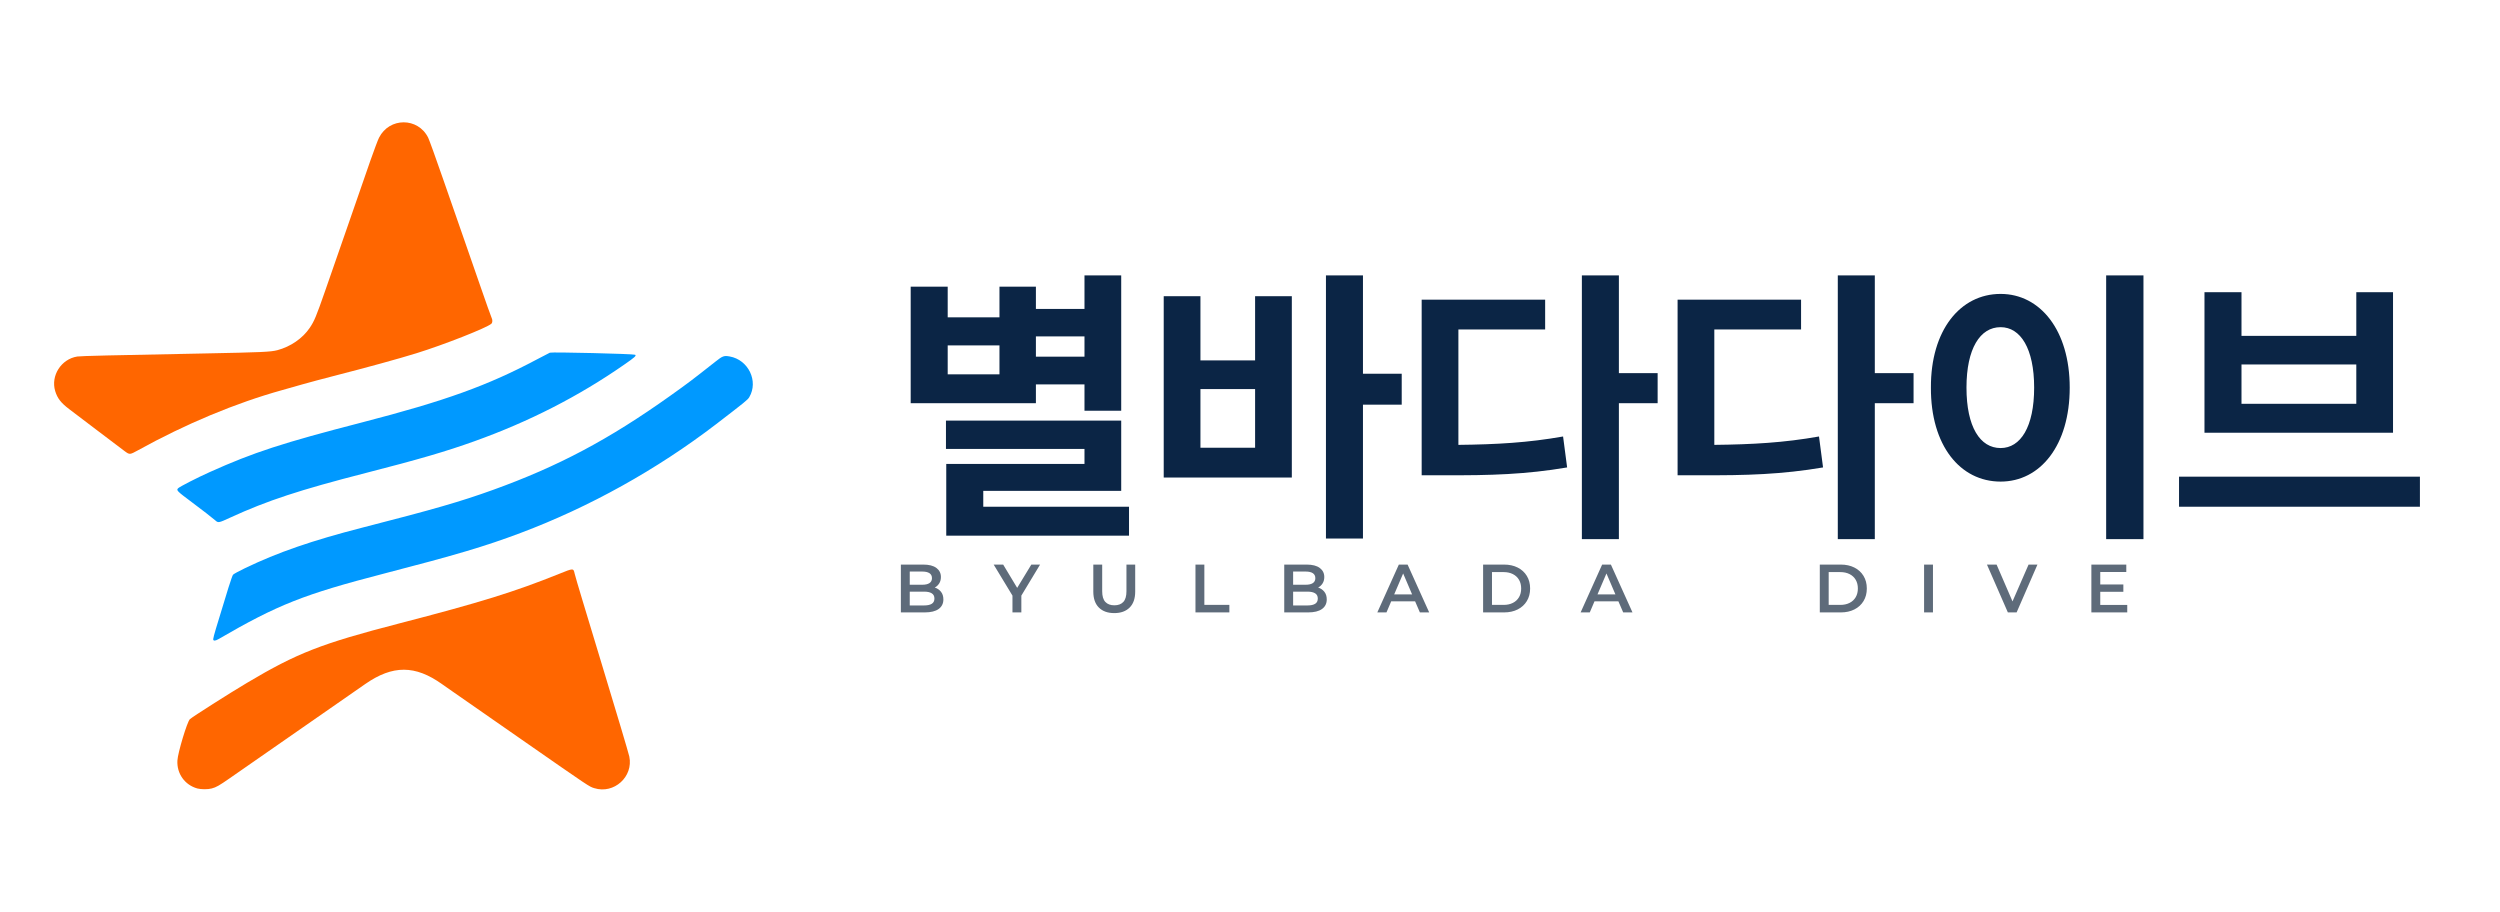
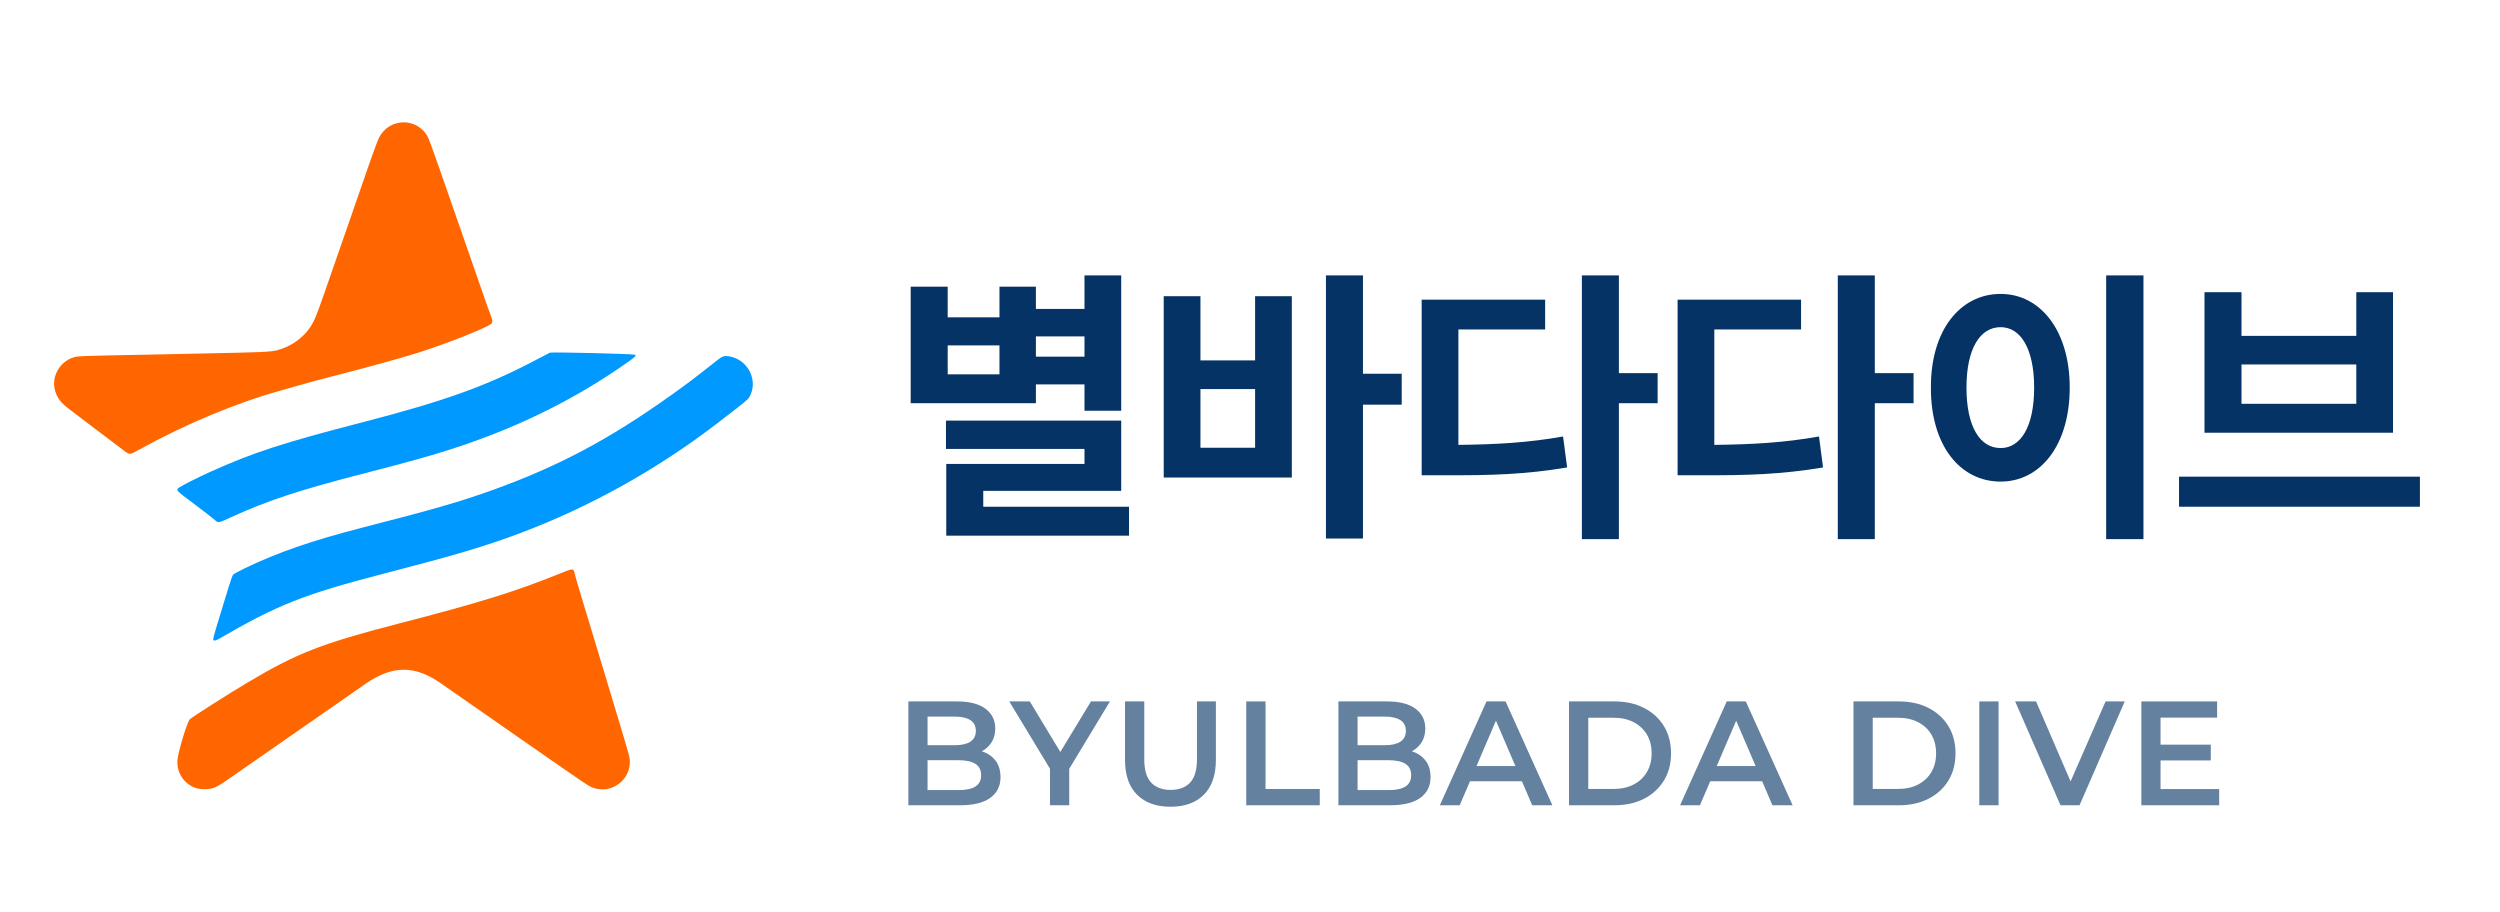
<svg xmlns="http://www.w3.org/2000/svg" viewBox="0 0 878 320" width="878" height="320" role="img" aria-label="별바다다이브 가로형 로고">
  <g transform="translate(16.00,40.00) scale(0.21409) translate(-90.00,-62.00)">
    <path d="M339.0,1168.6C318.4,1162.9 305.0,1144.1 306.3,1122.6C307.0,1109.8 322.3,1059.2 326.7,1055.0C330.4,1051.4 392.5,1011.9 420.5,995.3C502.9,946.3 542.3,931.0 670.0,897.9C804.3,863.1 858.7,846.2 932.6,816.5C956.1,807.0 955.9,807.0 958.0,816.4C958.6,819.1 964.2,838.4 970.6,859.4C988.1,917.3 997.6,948.9 1003.0,966.5C1026.5,1043.8 1046.4,1110.5 1047.6,1116.2C1054.5,1149.3 1022.5,1178.2 990.2,1168.1C981.7,1165.5 984.5,1167.4 870.0,1087.7C813.1,1048.1 762.9,1013.2 758.5,1010.1C754.1,1007.1 746.0,1001.4 740.5,997.5C696.3,966.0 659.6,965.9 614.5,997.2C602.8,1005.3 414.9,1136.0 392.0,1151.9C374.9,1163.8 369.9,1166.7 362.5,1168.6C356.4,1170.3 345.0,1170.2 339.0,1168.6ZM220.1,615.5C216.7,613.0 196.1,597.4 174.2,580.8C152.4,564.2 131.8,548.6 128.5,546.1C115.3,536.1 109.4,528.5 105.8,516.7C98.2,491.5 115.6,464.2 142.0,460.0C147.9,459.1 197.8,457.9 350.0,455.0C445.8,453.1 458.9,452.5 470.3,449.6C491.8,443.9 511.6,430.3 523.2,413.2C530.9,401.9 533.9,394.6 549.1,351.0C556.8,328.7 574.2,278.8 587.7,240.0C601.1,201.2 617.0,155.5 622.9,138.5C628.9,121.4 635.2,104.6 637.0,101.1C654.0,67.4 701.0,67.4 717.7,101.1C719.4,104.6 730.4,134.9 742.0,168.5C753.6,202.1 768.1,243.7 774.2,261.0C780.2,278.3 793.0,315.2 802.7,343.0C812.3,370.8 820.8,394.7 821.6,396.2C823.5,399.9 823.4,404.4 821.2,406.3C813.9,412.9 743.7,440.6 698.5,454.6C670.3,463.4 616.4,478.2 562.5,492.0C544.9,496.5 522.2,502.6 512.0,505.5C501.8,508.4 486.8,512.7 478.5,515.0C401.6,536.4 319.5,570.7 241.5,613.9C228.3,621.2 227.9,621.2 220.1,615.5Z" fill="#ff6600" />
    <path d="M365.0,923.6C365.0,922.3 367.0,914.5 369.5,906.3C388.6,842.8 395.9,819.8 397.6,817.9C398.6,816.7 407.4,811.9 417.0,807.3C471.2,781.2 526.8,762.0 610.0,740.6C727.5,710.5 770.7,698.0 824.0,678.8C930.8,640.3 1014.0,596.2 1114.5,524.6C1145.5,502.5 1150.7,498.5 1188.5,468.7C1200.7,459.0 1202.9,458.2 1212.2,459.9C1242.9,465.3 1259.9,500.4 1244.4,526.7C1241.9,531.0 1237.4,534.6 1190.0,571.0C1092.7,645.5 982.4,706.9 869.1,749.5C811.1,771.3 764.1,785.3 645.5,816.0C513.5,850.2 470.9,867.1 373.5,923.7C368.1,926.8 365.0,926.8 365.0,923.6ZM368.3,728.7C363.5,724.5 346.1,711.0 330.5,699.4C305.3,680.6 304.1,679.4 307.6,676.0C310.3,673.4 339.3,658.5 359.5,649.5C431.4,617.2 478.3,601.9 609.5,568.0C746.3,532.6 815.2,507.7 896.3,464.6C906.9,459.0 916.3,454.1 917.3,453.7C920.8,452.4 1054.8,455.6 1057.1,457.1C1059.6,458.6 1056.9,461.1 1039.4,473.2C964.6,525.3 883.3,566.8 793.5,599.0C747.0,615.7 702.5,628.7 615.5,651.0C506.8,678.9 453.6,696.4 393.3,724.1C373.8,733.1 373.3,733.2 368.3,728.7Z" fill="#0099ff" />
  </g>
  <g transform="translate(313.13,179.80) scale(0.05078,-0.05078)">
-     <path d="M1588.0 1636H1334.0V1404H998.0V1558H746.0V1346H388.0V1558H132.0V752H998.0V882H1334.0V700H1588.0ZM1588.0 632H376.0V436H1334.0V332H378.0V-164H1642.0V36H634.0V146H1588.0ZM388.0 952V1152H746.0V952ZM998.0 1074V1214H1334.0V1074ZM3260.0 1636H3004.0V-184H3260.0V742H3528.0V956H3260.0ZM2136.0 1492H1882.0V238H2768.0V1492H2514.0V1048H2136.0ZM2136.0 444V850H2514.0V444ZM5030.0 1636H4774.0V-188H5030.0V752H5298.0V960H5030.0ZM4520.0 1468H3666.0V254H3820.0C4142.0 252 4390.0 260 4672.0 308L4644.0 522C4402.0 479 4184.0 467 3920.0 464V1262H4520.0ZM6800.0 1636H6544.0V-188H6800.0V752H7068.0V960H6800.0ZM6290.0 1468H5436.0V254H5590.0C5912.0 252 6160.0 260 6442.0 308L6414.0 522C6172.0 479 5954.0 467 5690.0 464V1262H6290.0ZM8658.0 1636H8400.0V-188H8658.0ZM7670.0 1508C7390.0 1508 7186.0 1256 7188.0 860C7186.0 460 7390.0 210 7670.0 210C7944.0 210 8148.0 460 8148.0 860C8148.0 1256 7944.0 1508 7670.0 1508ZM7670.0 1278C7808.0 1278 7902.0 1130 7902.0 860C7902.0 588 7808.0 442 7670.0 442C7528.0 442 7434.0 588 7434.0 860C7434.0 1130 7528.0 1278 7670.0 1278ZM10570.0 244H8904.0V36H10570.0ZM9336.0 1520H9080.0V548H10384.0V1520H10130.0V1218H9336.0ZM9336.0 748V1020H10130.0V748Z" fill="#0B2545" />
+     <path d="M1588.0 1636H1334.0V1404H998.0V1558H746.0V1346H388.0V1558H132.0V752H998.0V882H1334.0V700H1588.0ZM1588.0 632H376.0V436H1334.0V332H378.0V-164H1642.0V36H634.0V146H1588.0ZM388.0 952V1152H746.0V952ZM998.0 1074V1214H1334.0V1074ZM3260.0 1636H3004.0V-184H3260.0V742H3528.0V956H3260.0ZM2136.0 1492H1882.0V238H2768.0V1492H2514.0V1048H2136.0ZM2136.0 444V850H2514.0V444ZM5030.0 1636H4774.0V-188H5030.0V752H5298.0V960H5030.0ZM4520.0 1468H3666.0V254H3820.0C4142.0 252 4390.0 260 4672.0 308L4644.0 522C4402.0 479 4184.0 467 3920.0 464V1262H4520.0ZM6800.0 1636H6544.0V-188H6800.0V752H7068.0V960H6800.0ZM6290.0 1468H5436.0V254H5590.0C5912.0 252 6160.0 260 6442.0 308L6414.0 522C6172.0 479 5954.0 467 5690.0 464V1262H6290.0ZM8658.0 1636H8400.0V-188H8658.0ZM7670.0 1508C7390.0 1508 7186.0 1256 7188.0 860C7186.0 460 7390.0 210 7670.0 210C7944.0 210 8148.0 460 8148.0 860C8148.0 1256 7944.0 1508 7670.0 1508ZM7670.0 1278C7808.0 1278 7902.0 1130 7902.0 860C7902.0 588 7808.0 442 7670.0 442C7528.0 442 7434.0 588 7434.0 860C7434.0 1130 7528.0 1278 7670.0 1278ZM10570.0 244H8904.0V36H10570.0ZM9336.0 1520H9080.0V548H10384.0V1520H10130.0V1218H9336.0ZM9336.0 748V1020H10130.0V748Z" fill="#053365" />
  </g>
-   <g transform="translate(314.13,215.08) scale(0.024,-0.024)">
-     <path d="M94.0 0V700H422.0Q548.0 700 614.0 650.5Q680.0 601 680.0 518Q680.0 464 655.0 424.5Q630.0 385 590.0 364Q646.0 346 681.0 302.0Q716.0 258 716.0 190Q716.0 100 646.5 50.0Q577.0 0 442.0 0ZM224.0 102H434.0Q507.0 102 546.0 126.0Q585.0 150 585.0 203Q585.0 255 546.0 279.5Q507.0 304 434.0 304H224.0ZM224.0 405H408.0Q476.0 405 512.5 429.0Q549.0 453 549.0 501Q549.0 550 512.5 574.0Q476.0 598 408.0 598H224.0ZM1727.0 0V246L1452.0 700H1591.0L1796.0 359L2003.0 700H2131.0L1857.0 246V0ZM3217.0 -10Q3073.0 -10 2991.5 71.0Q2910.0 152 2910.0 305V700H3040.0V310Q3040.0 202 3086.5 153.0Q3133.0 104 3218.0 104Q3303.0 104 3349.0 153.0Q3395.0 202 3395.0 310V700H3523.0V305Q3523.0 152 3441.5 71.0Q3360.0 -10 3217.0 -10ZM4405.0 0V700H4535.0V110H4901.0V0ZM5704.0 0V700H6032.0Q6158.0 700 6224.0 650.5Q6290.0 601 6290.0 518Q6290.0 464 6265.0 424.5Q6240.0 385 6200.0 364Q6256.0 346 6291.0 302.0Q6326.0 258 6326.0 190Q6326.0 100 6256.5 50.0Q6187.0 0 6052.0 0ZM5834.0 102H6044.0Q6117.0 102 6156.0 126.0Q6195.0 150 6195.0 203Q6195.0 255 6156.0 279.5Q6117.0 304 6044.0 304H5834.0ZM5834.0 405H6018.0Q6086.0 405 6122.5 429.0Q6159.0 453 6159.0 501Q6159.0 550 6122.5 574.0Q6086.0 598 6018.0 598H5834.0ZM7066.0 0 7381.0 700H7509.0L7825.0 0H7689.0L7619.0 162H7269.0L7200.0 0ZM7313.0 264H7575.0L7444.0 570ZM8614.0 0V700H8920.0Q9034.0 700 9120.0 656.5Q9206.0 613 9254.0 534.0Q9302.0 455 9302.0 350Q9302.0 245 9254.0 166.0Q9206.0 87 9120.0 43.5Q9034.0 0 8920.0 0ZM8744.0 110H8914.0Q8992.0 110 9050.0 139.5Q9108.0 169 9139.5 223.0Q9171.0 277 9171.0 350Q9171.0 423 9139.5 477.0Q9108.0 531 9050.0 560.5Q8992.0 590 8914.0 590H8744.0ZM10041.0 0 10356.0 700H10484.0L10800.0 0H10664.0L10594.0 162H10244.0L10175.0 0ZM10288.0 264H10550.0L10419.0 570ZM13541.0 0V700H13847.0Q13961.0 700 14047.0 656.5Q14133.0 613 14181.0 534.0Q14229.0 455 14229.0 350Q14229.0 245 14181.0 166.0Q14133.0 87 14047.0 43.5Q13961.0 0 13847.0 0ZM13671.0 110H13841.0Q13919.0 110 13977.0 139.5Q14035.0 169 14066.5 223.0Q14098.0 277 14098.0 350Q14098.0 423 14066.5 477.0Q14035.0 531 13977.0 560.5Q13919.0 590 13841.0 590H13671.0ZM15067.0 0V700H15197.0V0ZM16293.0 0 15987.0 700H16128.0L16361.0 161L16596.0 700H16726.0L16421.0 0ZM17515.0 0V700H18026.0V591H17645.0V409H17983.0V302H17645.0V109H18040.0V0Z" fill="#5E6B7A" />
+   <g>
+     <path d="M319.023 282.812V246.34H336.105Q342.662 246.34 346.098 248.91Q349.535 251.48 349.535 255.829Q349.535 258.727 348.179 260.799Q346.823 262.87 344.563 263.984Q342.303 265.099 339.619 265.099L340.57 263.238Q343.663 263.238 346.105 264.346Q348.548 265.453 349.969 267.606Q351.39 269.759 351.39 272.892Q351.39 277.588 347.796 280.2Q344.203 282.812 337.147 282.812ZM325.758 277.481H336.74Q340.541 277.481 342.555 276.23Q344.569 274.979 344.569 272.257Q344.569 269.534 342.555 268.26Q340.541 266.987 336.74 266.987H325.242V261.717H335.345Q338.881 261.717 340.797 260.469Q342.714 259.221 342.714 256.694Q342.714 254.159 340.797 252.915Q338.881 251.671 335.345 251.671H325.758Z" fill="#6481A0" />
+     <path d="M368.753 282.812V268.404L370.296 272.53L354.453 246.34H361.665L374.41 267.444H370.348L383.151 246.34H389.814L373.985 272.53L375.514 268.404V282.812Z" fill="#6481A0" />
+     <path d="M411.062 283.328Q403.581 283.328 399.345 279.113Q395.11 274.897 395.11 266.899V246.34H401.871V266.67Q401.871 272.29 404.29 274.852Q406.708 277.414 411.121 277.414Q415.541 277.414 417.956 274.852Q420.371 272.29 420.371 266.67V246.34H427.015V266.899Q427.015 274.897 422.779 279.113Q418.544 283.328 411.062 283.328Z" fill="#6481A0" />
+     <path d="M437.686 282.812V246.34H444.448V277.088H463.498V282.812Z" fill="#6481A0" />
+     <path d="M470.05 282.812V246.34H487.133Q493.689 246.34 497.126 248.91Q500.562 251.48 500.562 255.829Q500.562 258.727 499.206 260.799Q497.851 262.87 495.591 263.984Q493.331 265.099 490.646 265.099L491.598 263.238Q494.691 263.238 497.133 264.346Q499.575 265.453 500.996 267.606Q502.418 269.759 502.418 272.892Q502.418 277.588 498.824 280.2Q495.23 282.812 488.175 282.812ZM476.785 277.481H487.768Q491.569 277.481 493.583 276.23Q495.597 274.979 495.597 272.257Q495.597 269.534 493.583 268.26Q491.569 266.987 487.768 266.987H476.269V261.717H486.373Q489.908 261.717 491.825 260.469Q493.742 259.221 493.742 256.694Q493.742 254.159 491.825 252.915Q489.908 251.671 486.373 251.671H476.785Z" fill="#6481A0" />
+     <path d="M505.671 282.812 522.068 246.34H528.757L545.2 282.812H538.112L524.023 249.953H526.73L512.641 282.812ZM513.248 274.369 515.059 269.05H534.739L536.595 274.369Z" fill="#6481A0" />
+     <path d="M551.035 282.812V246.34H566.969Q572.884 246.34 577.362 248.622Q581.84 250.905 584.355 254.992Q586.869 259.078 586.869 264.576Q586.869 270.067 584.355 274.157Q581.84 278.247 577.362 280.53Q572.884 282.812 566.969 282.812ZM557.797 277.081H566.629Q570.732 277.081 573.729 275.524Q576.726 273.967 578.387 271.151Q580.049 268.335 580.049 264.576Q580.049 260.764 578.387 257.975Q576.726 255.185 573.729 253.628Q570.732 252.071 566.629 252.071H557.797Z" fill="#6481A0" />
+     <path d="M590.042 282.812 606.439 246.34H613.128L629.571 282.812H622.483L608.394 249.953H611.101L597.012 282.812ZM597.619 274.369 599.43 269.05H619.11L620.966 274.369Z" fill="#6481A0" />
+     <path d="M650.941 282.812V246.34H666.875Q672.79 246.34 677.268 248.622Q681.747 250.905 684.261 254.992Q686.775 259.078 686.775 264.576Q686.775 270.067 684.261 274.157Q681.747 278.247 677.268 280.53Q672.79 282.812 666.875 282.812ZM657.703 277.081H666.536Q670.638 277.081 673.635 275.524Q676.632 273.967 678.294 271.151Q679.955 268.335 679.955 264.576Q679.955 260.764 678.294 257.975Q676.632 255.185 673.635 253.628Q670.638 252.071 666.536 252.071H657.703Z" fill="#6481A0" />
+     <path d="M695.133 282.812V246.34H701.895V282.812Z" fill="#6481A0" />
+     <path d="M723.645 282.812 707.724 246.34H715.06L729.296 279.31H725.057L739.476 246.34H746.211L730.334 282.812Z" fill="#6481A0" />
+     <path d="M752.046 282.812V246.34H778.653V252.03H758.781V277.122H779.376V282.812ZM758.265 267.066V261.52H776.426V267.066Z" fill="#6481A0" />
  </g>
</svg>
